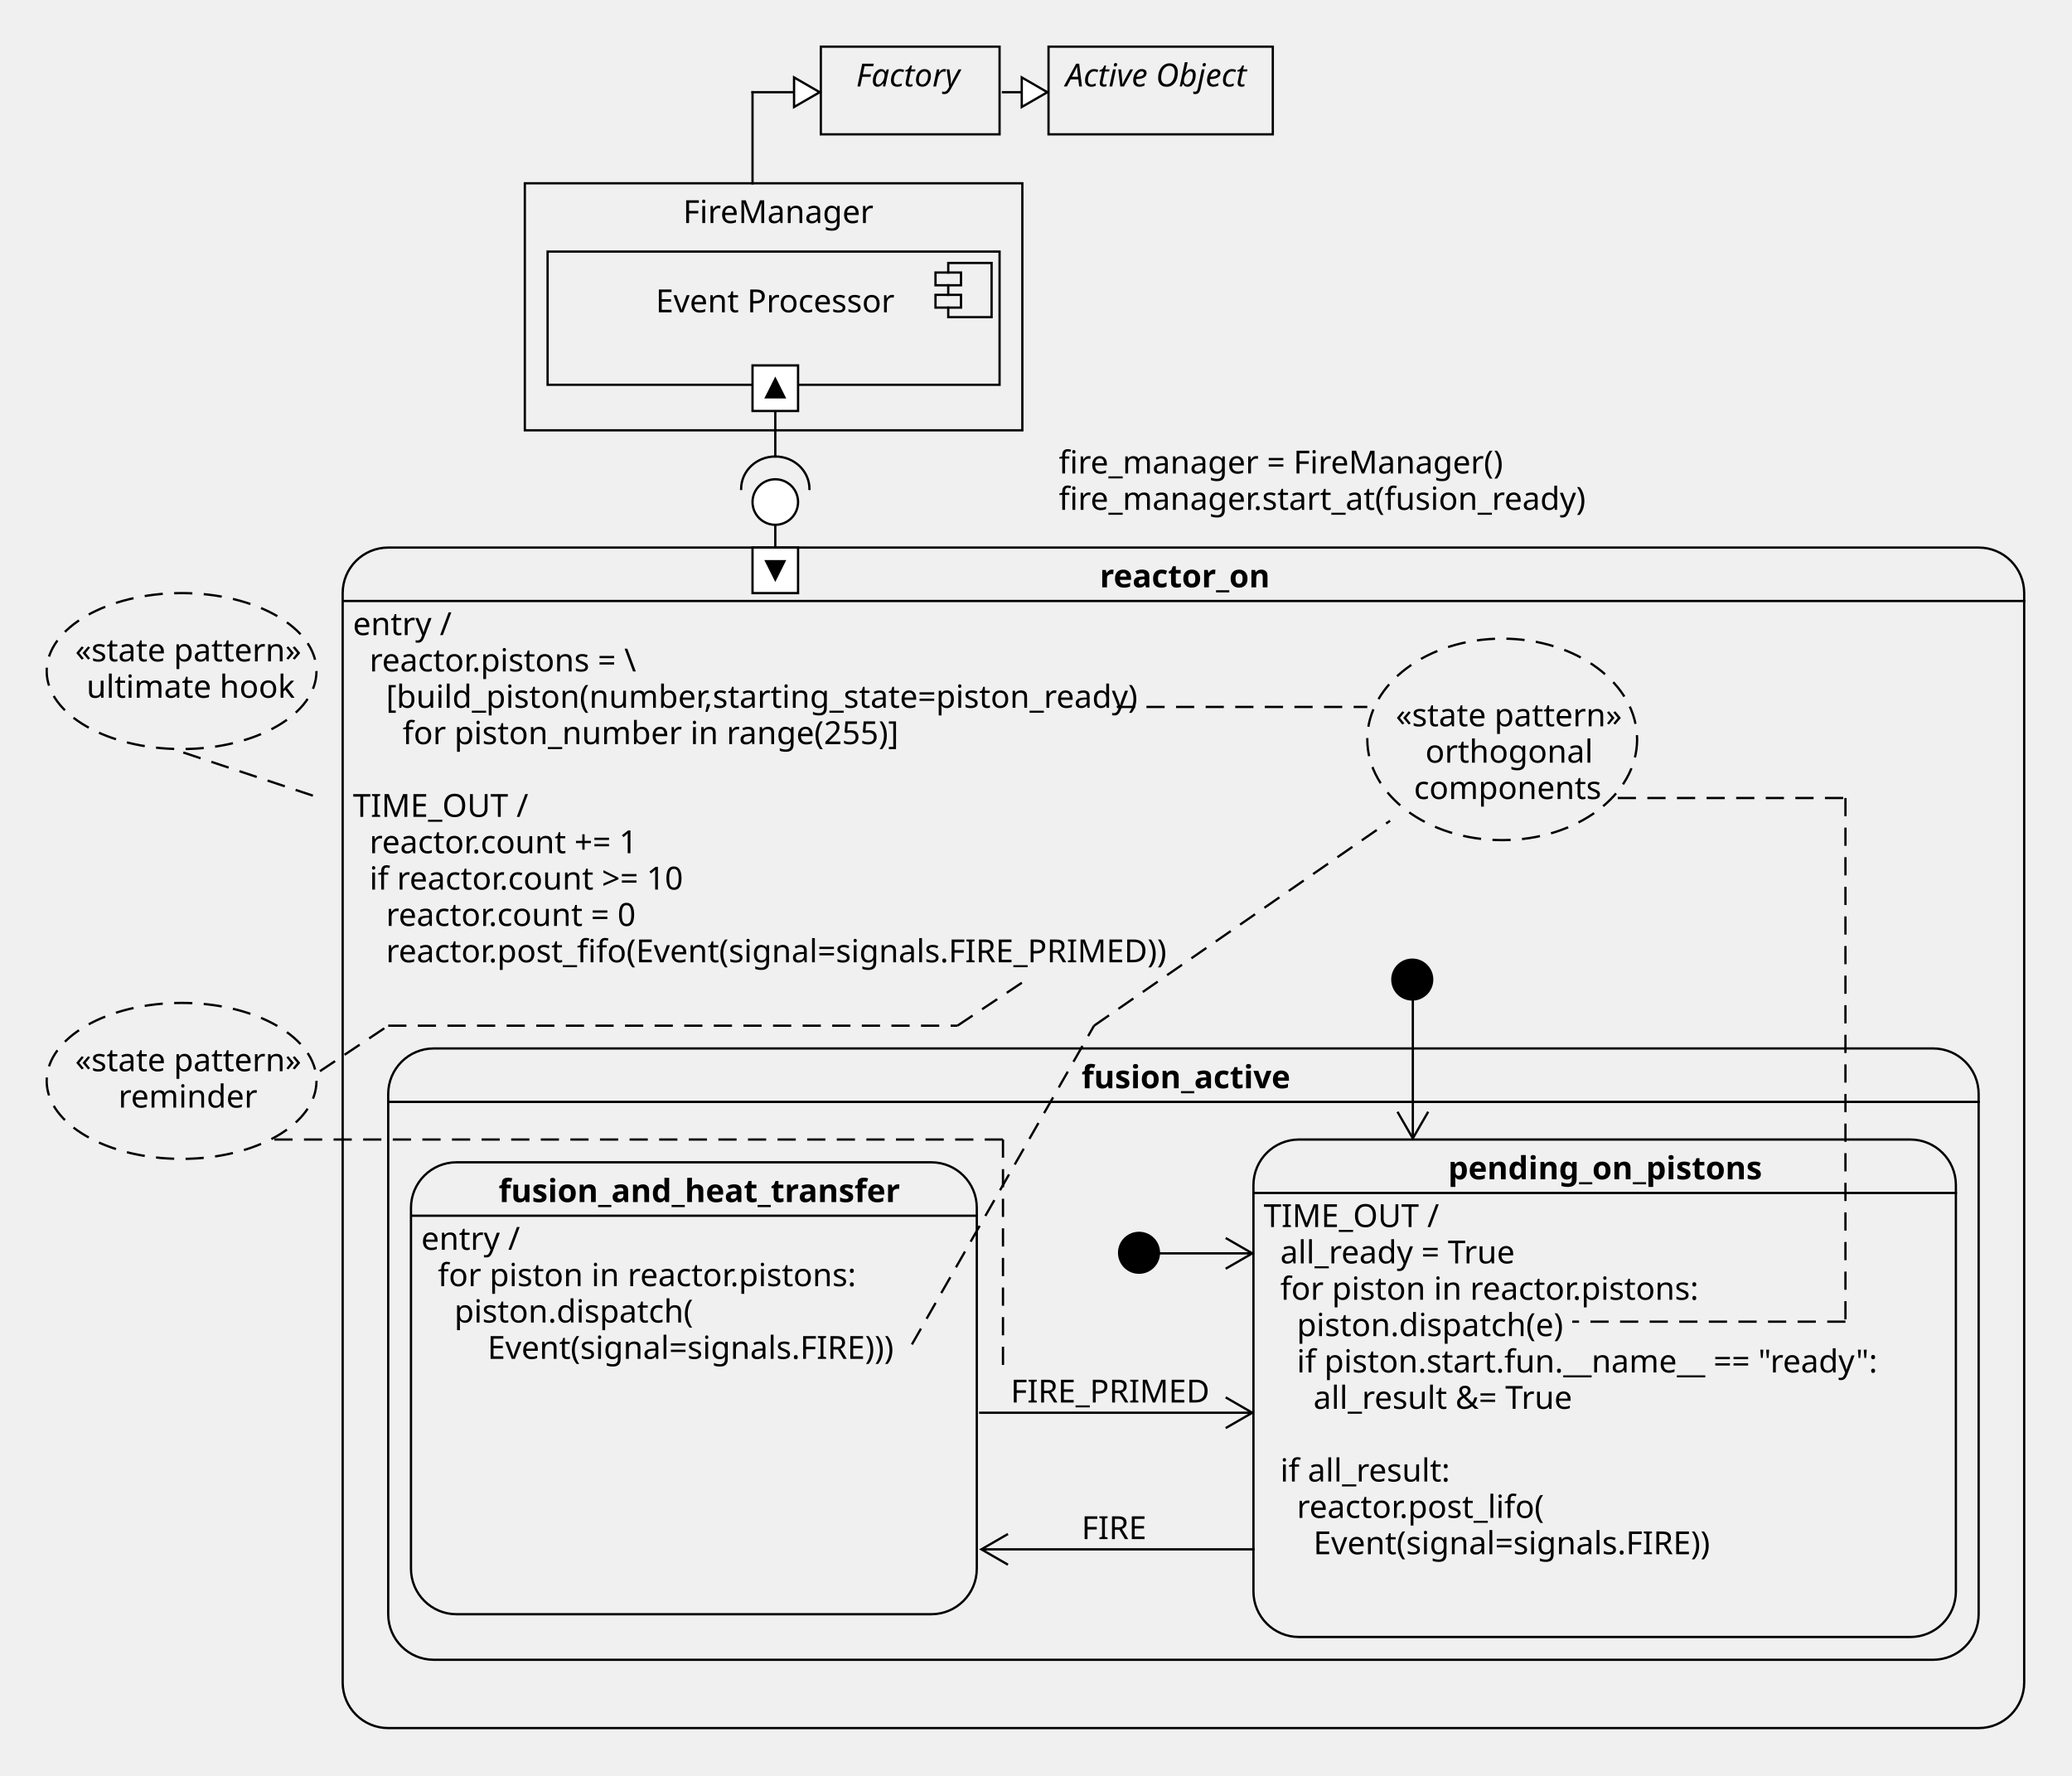
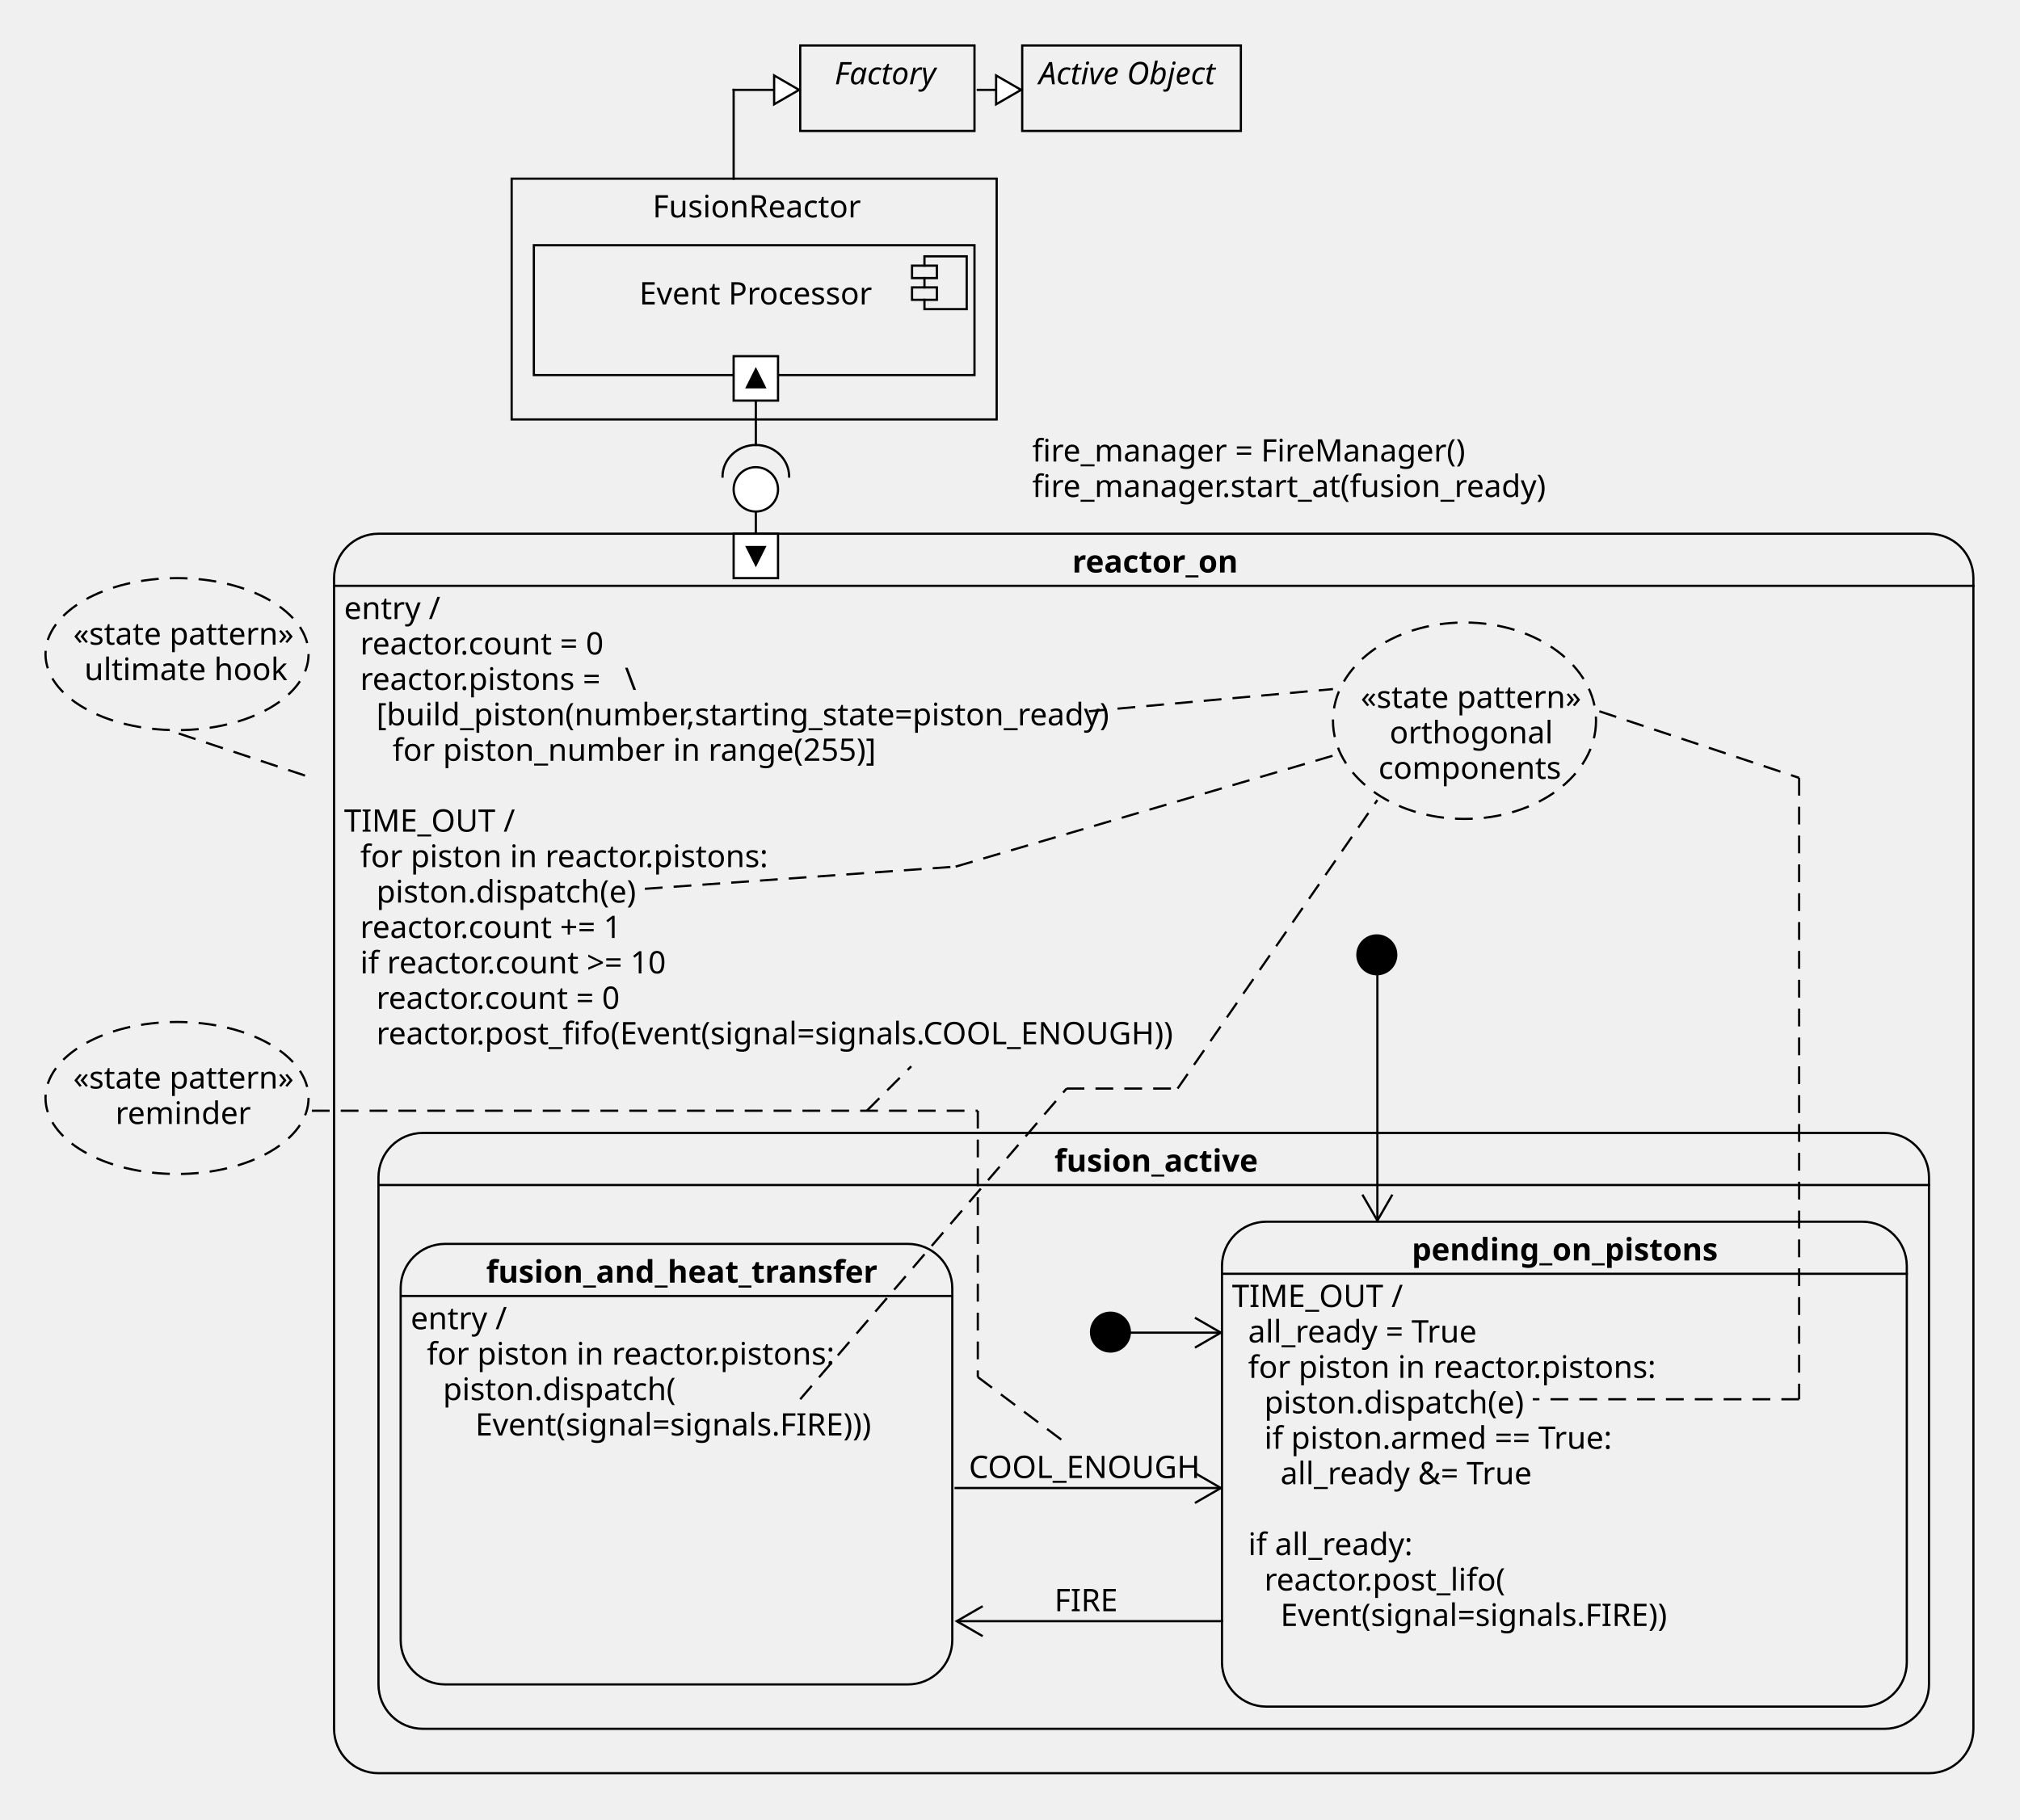
- <svg xmlns="http://www.w3.org/2000/svg" fill-opacity="1" color-rendering="auto" color-interpolation="auto" text-rendering="auto" stroke="black" stroke-linecap="square" width="910" stroke-miterlimit="10" shape-rendering="auto" stroke-opacity="1" fill="black" stroke-dasharray="none" font-weight="normal" stroke-width="1" viewBox="110 40 910 780" height="780" font-family="'Dialog'" font-style="normal" stroke-linejoin="miter" font-size="12px" stroke-dashoffset="0" image-rendering="auto">
+ <svg xmlns="http://www.w3.org/2000/svg" fill-opacity="1" color-rendering="auto" color-interpolation="auto" text-rendering="auto" stroke="black" stroke-linecap="square" width="910" stroke-miterlimit="10" shape-rendering="auto" stroke-opacity="1" fill="black" stroke-dasharray="none" font-weight="normal" stroke-width="1" viewBox="110 40 910 820" height="820" font-family="'Dialog'" font-style="normal" stroke-linejoin="miter" font-size="12px" stroke-dashoffset="0" image-rendering="auto">
  <defs id="genericDefs" />
  <g>
    <defs id="defs1">
      <clipPath clipPathUnits="userSpaceOnUse" id="clipPath1">
        <path d="M0 0 L2147483647 0 L2147483647 2147483647 L0 2147483647 L0 0 Z" />
      </clipPath>
      <clipPath clipPathUnits="userSpaceOnUse" id="clipPath2">
        <path d="M0 0 L0 90 L120 90 L120 0 Z" />
      </clipPath>
      <clipPath clipPathUnits="userSpaceOnUse" id="clipPath3">
        <path d="M0 0 L0 70 L120 70 L120 0 Z" />
      </clipPath>
      <clipPath clipPathUnits="userSpaceOnUse" id="clipPath4">
        <path d="M0 0 L0 40 L100 40 L100 0 Z" />
      </clipPath>
      <clipPath clipPathUnits="userSpaceOnUse" id="clipPath5">
        <path d="M0 0 L0 40 L80 40 L80 0 Z" />
      </clipPath>
      <clipPath clipPathUnits="userSpaceOnUse" id="clipPath6">
        <path d="M0 0 L0 40 L240 40 L240 0 Z" />
      </clipPath>
      <clipPath clipPathUnits="userSpaceOnUse" id="clipPath7">
        <path d="M0 0 L0 60 L200 60 L200 0 Z" />
      </clipPath>
      <clipPath clipPathUnits="userSpaceOnUse" id="clipPath8">
        <path d="M0 0 L0 110 L220 110 L220 0 Z" />
      </clipPath>
      <clipPath clipPathUnits="userSpaceOnUse" id="clipPath9">
        <path d="M0 0 L0 20 L20 20 L20 0 Z" />
      </clipPath>
      <clipPath clipPathUnits="userSpaceOnUse" id="clipPath10">
        <path d="M0 0 L0 270 L700 270 L700 0 Z" />
      </clipPath>
      <clipPath clipPathUnits="userSpaceOnUse" id="clipPath11">
        <path d="M0 0 L0 220 L310 220 L310 0 Z" />
      </clipPath>
      <clipPath clipPathUnits="userSpaceOnUse" id="clipPath12">
        <path d="M0 0 L0 200 L250 200 L250 0 Z" />
      </clipPath>
      <clipPath clipPathUnits="userSpaceOnUse" id="clipPath13">
-         <path d="M0 0 L0 520 L740 520 L740 0 Z" />
+         <path d="M0 0 L0 560 L740 560 L740 0 Z" />
      </clipPath>
      <clipPath clipPathUnits="userSpaceOnUse" id="clipPath14">
-         <path d="M0 0 L0 260 L240 260 L240 0 Z" />
+         <path d="M0 0 L0 90 L340 90 L340 0 Z" />
      </clipPath>
      <clipPath clipPathUnits="userSpaceOnUse" id="clipPath15">
-         <path d="M0 0 L0 260 L150 260 L150 0 Z" />
+         <path d="M0 0 L0 300 L290 300 L290 0 Z" />
      </clipPath>
      <clipPath clipPathUnits="userSpaceOnUse" id="clipPath16">
-         <path d="M0 0 L0 30 L140 30 L140 0 Z" />
+         <path d="M0 0 L0 340 L150 340 L150 0 Z" />
      </clipPath>
      <clipPath clipPathUnits="userSpaceOnUse" id="clipPath17">
+         <path d="M0 0 L0 40 L140 40 L140 0 Z" />
+       </clipPath>
+       <clipPath clipPathUnits="userSpaceOnUse" id="clipPath18">
        <path d="M0 0 L0 50 L90 50 L90 0 Z" />
      </clipPath>
-       <clipPath clipPathUnits="userSpaceOnUse" id="clipPath18">
-         <path d="M0 0 L0 70 L340 70 L340 0 Z" />
-       </clipPath>
      <clipPath clipPathUnits="userSpaceOnUse" id="clipPath19">
-         <path d="M0 0 L0 130 L350 130 L350 0 Z" />
+         <path d="M0 0 L0 50 L50 50 L50 0 Z" />
      </clipPath>
      <clipPath clipPathUnits="userSpaceOnUse" id="clipPath20">
+         <path d="M0 0 L0 180 L370 180 L370 0 Z" />
+       </clipPath>
+       <clipPath clipPathUnits="userSpaceOnUse" id="clipPath21">
        <path d="M0 0 L0 30 L50 30 L50 0 Z" />
      </clipPath>
-       <clipPath clipPathUnits="userSpaceOnUse" id="clipPath21">
+       <clipPath clipPathUnits="userSpaceOnUse" id="clipPath22">
        <path d="M0 0 L0 70 L60 70 L60 0 Z" />
      </clipPath>
-       <clipPath clipPathUnits="userSpaceOnUse" id="clipPath22">
+       <clipPath clipPathUnits="userSpaceOnUse" id="clipPath23">
        <path d="M0 0 L0 60 L30 60 L30 0 Z" />
      </clipPath>
-       <clipPath clipPathUnits="userSpaceOnUse" id="clipPath23">
+       <clipPath clipPathUnits="userSpaceOnUse" id="clipPath24">
        <path d="M0 0 L0 70 L50 70 L50 0 Z" />
      </clipPath>
-       <clipPath clipPathUnits="userSpaceOnUse" id="clipPath24">
+       <clipPath clipPathUnits="userSpaceOnUse" id="clipPath25">
        <path d="M0 0 L0 40 L150 40 L150 0 Z" />
      </clipPath>
-       <clipPath clipPathUnits="userSpaceOnUse" id="clipPath25">
+       <clipPath clipPathUnits="userSpaceOnUse" id="clipPath26">
        <path d="M0 0 L0 30 L80 30 L80 0 Z" />
      </clipPath>
-       <clipPath clipPathUnits="userSpaceOnUse" id="clipPath26">
-         <path d="M0 0 L0 100 L30 100 L30 0 Z" />
+       <clipPath clipPathUnits="userSpaceOnUse" id="clipPath27">
+         <path d="M0 0 L0 150 L30 150 L30 0 Z" />
      </clipPath>
    </defs>
    <g fill="rgb(255,255,255)" fill-opacity="0" transform="translate(710,320)" stroke-opacity="0" stroke="rgb(255,255,255)">
      <ellipse rx="59.25" ry="44.25" clip-path="url(#clipPath2)" cx="59.75" cy="44.75" stroke="none" />
    </g>
    <g stroke-dasharray="8,5" stroke-miterlimit="5" transform="translate(710,320)" stroke-linecap="butt">
      <ellipse rx="59.25" fill="none" ry="44.25" clip-path="url(#clipPath2)" cx="59.75" cy="44.75" />
      <text x="13" font-size="14px" y="39" clip-path="url(#clipPath2)" font-family="sans-serif" stroke="none" xml:space="preserve">«state pattern»</text>
      <text x="26" font-size="14px" y="54.969" clip-path="url(#clipPath2)" font-family="sans-serif" stroke="none" xml:space="preserve">orthogonal</text>
      <text x="21" font-size="14px" y="70.938" clip-path="url(#clipPath2)" font-family="sans-serif" stroke="none" xml:space="preserve">components</text>
    </g>
    <g fill="rgb(255,255,255)" fill-opacity="0" transform="translate(130,300)" stroke-opacity="0" stroke="rgb(255,255,255)">
      <ellipse rx="59.25" ry="34.25" clip-path="url(#clipPath3)" cx="59.75" cy="34.75" stroke="none" />
    </g>
    <g stroke-dasharray="8,5" stroke-miterlimit="5" transform="translate(130,300)" stroke-linecap="butt">
      <ellipse rx="59.25" fill="none" ry="34.25" clip-path="url(#clipPath3)" cx="59.75" cy="34.75" />
      <text x="13" font-size="14px" y="30.5" clip-path="url(#clipPath3)" font-family="sans-serif" stroke="none" xml:space="preserve">«state pattern»</text>
      <text x="18" font-size="14px" y="46.469" clip-path="url(#clipPath3)" font-family="sans-serif" stroke="none" xml:space="preserve">ultimate hook</text>
    </g>
-     <g fill="rgb(255,255,255)" fill-opacity="0" transform="translate(130,480)" stroke-opacity="0" stroke="rgb(255,255,255)">
+     <g fill="rgb(255,255,255)" fill-opacity="0" transform="translate(130,500)" stroke-opacity="0" stroke="rgb(255,255,255)">
      <ellipse rx="59.25" ry="34.25" clip-path="url(#clipPath3)" cx="59.75" cy="34.75" stroke="none" />
    </g>
-     <g stroke-dasharray="8,5" stroke-miterlimit="5" transform="translate(130,480)" stroke-linecap="butt">
+     <g stroke-dasharray="8,5" stroke-miterlimit="5" transform="translate(130,500)" stroke-linecap="butt">
      <ellipse rx="59.25" fill="none" ry="34.25" clip-path="url(#clipPath3)" cx="59.75" cy="34.75" />
      <text x="13" font-size="14px" y="30.5" clip-path="url(#clipPath3)" font-family="sans-serif" stroke="none" xml:space="preserve">«state pattern»</text>
      <text x="32" font-size="14px" y="46.469" clip-path="url(#clipPath3)" font-family="sans-serif" stroke="none" xml:space="preserve">reminder</text>
    </g>
    <g fill="rgb(255,255,255)" fill-opacity="0" transform="translate(570,60)" stroke-opacity="0" stroke="rgb(255,255,255)">
      <rect x="0.5" width="98.5" height="38.5" y="0.5" clip-path="url(#clipPath4)" stroke="none" />
    </g>
    <g transform="translate(570,60)">
      <rect fill="none" x="0.5" width="98.5" height="38.5" y="0.5" clip-path="url(#clipPath4)" />
      <text x="8" font-size="14px" y="17.969" clip-path="url(#clipPath4)" font-family="sans-serif" font-style="italic" stroke="none" xml:space="preserve">Active Object</text>
    </g>
    <g fill="rgb(255,255,255)" fill-opacity="0" transform="translate(470,60)" stroke-opacity="0" stroke="rgb(255,255,255)">
      <rect x="0.5" width="78.5" height="38.5" y="0.5" clip-path="url(#clipPath5)" stroke="none" />
    </g>
    <g transform="translate(470,60)">
      <rect fill="none" x="0.5" width="78.5" height="38.5" y="0.5" clip-path="url(#clipPath5)" />
      <text x="16" font-size="14px" y="17.969" clip-path="url(#clipPath5)" font-family="sans-serif" font-style="italic" stroke="none" xml:space="preserve">Factory</text>
    </g>
    <g font-family="sans-serif" font-size="14px" transform="translate(570,230)">
      <text x="5" xml:space="preserve" y="17.969" clip-path="url(#clipPath6)" stroke="none">fire_manager = FireManager()</text>
      <text x="5" xml:space="preserve" y="33.938" clip-path="url(#clipPath6)" stroke="none">fire_manager.start_at(fusion_ready)</text>
    </g>
    <g fill="rgb(255,255,255)" fill-opacity="0" transform="translate(350,150)" stroke-opacity="0" stroke="rgb(255,255,255)">
      <rect x="170.86" width="11.2" height="5.6" y="9.7" clip-path="url(#clipPath7)" stroke="none" />
    </g>
    <g transform="translate(350,150)">
      <rect fill="none" x="170.86" width="11.2" height="5.6" y="9.7" clip-path="url(#clipPath7)" />
    </g>
    <g fill="rgb(255,255,255)" fill-opacity="0" transform="translate(350,150)" stroke-opacity="0" stroke="rgb(255,255,255)">
      <rect x="170.86" width="11.2" height="5.6" y="19.5" clip-path="url(#clipPath7)" stroke="none" />
    </g>
    <g transform="translate(350,150)">
      <rect fill="none" x="170.86" width="11.2" height="5.6" y="19.5" clip-path="url(#clipPath7)" />
      <path fill="none" d="M176.46 15.3 L176.46 19.5" clip-path="url(#clipPath7)" />
      <path fill="none" d="M176.46 9.7 L176.46 5.5 L195.5 5.5 L195.5 29.3 L176.46 29.3 L176.46 25.1" clip-path="url(#clipPath7)" />
    </g>
    <g fill="rgb(255,255,255)" fill-opacity="0" transform="translate(350,150)" stroke-opacity="0" stroke="rgb(255,255,255)">
      <rect x="0.5" width="198.5" height="58.5" y="0.5" clip-path="url(#clipPath7)" stroke="none" />
    </g>
    <g transform="translate(350,150)">
      <rect fill="none" x="0.5" width="198.5" height="58.5" y="0.5" clip-path="url(#clipPath7)" />
      <text x="48" font-size="14px" y="27.169" clip-path="url(#clipPath7)" font-family="sans-serif" stroke="none" xml:space="preserve">Event Processor</text>
    </g>
    <g fill="rgb(255,255,255)" fill-opacity="0" transform="translate(340,120)" stroke-opacity="0" stroke="rgb(255,255,255)">
      <rect x="0.5" width="218.5" height="108.5" y="0.5" clip-path="url(#clipPath8)" stroke="none" />
    </g>
    <g transform="translate(340,120)">
      <rect fill="none" x="0.5" width="218.5" height="108.5" y="0.5" clip-path="url(#clipPath8)" />
-       <text x="70" font-size="14px" y="17.969" clip-path="url(#clipPath8)" font-family="sans-serif" stroke="none" xml:space="preserve">FireManager</text>
-     </g>
-     <g transform="translate(600,580)">
+       <text x="64" font-size="14px" y="17.969" clip-path="url(#clipPath8)" font-family="sans-serif" stroke="none" xml:space="preserve">FusionReactor</text>
+     </g>
+     <g transform="translate(600,630)">
      <circle r="8.75" clip-path="url(#clipPath9)" cx="10.25" cy="10.25" stroke="none" />
      <circle fill="none" r="8.75" clip-path="url(#clipPath9)" cx="10.25" cy="10.25" />
    </g>
    <g transform="translate(720,460)">
      <circle r="8.75" clip-path="url(#clipPath9)" cx="10.25" cy="10.25" stroke="none" />
      <circle fill="none" r="8.75" clip-path="url(#clipPath9)" cx="10.25" cy="10.25" />
    </g>
-     <g fill="rgb(255,255,255)" fill-opacity="0" transform="translate(280,500)" stroke-opacity="0" stroke="rgb(255,255,255)">
+     <g fill="rgb(255,255,255)" fill-opacity="0" transform="translate(280,550)" stroke-opacity="0" stroke="rgb(255,255,255)">
      <rect x="0.5" y="0.5" clip-path="url(#clipPath10)" width="698.5" rx="20" ry="20" height="268.5" stroke="none" />
    </g>
-     <g transform="translate(280,500)">
+     <g transform="translate(280,550)">
      <rect x="0.5" y="0.5" clip-path="url(#clipPath10)" fill="none" width="698.5" rx="20" ry="20" height="268.5" />
      <text x="305" font-size="14px" y="17.969" clip-path="url(#clipPath10)" font-family="sans-serif" stroke="none" font-weight="bold" xml:space="preserve">fusion_active</text>
      <path fill="none" d="M1 23.969 L699 23.969" clip-path="url(#clipPath10)" />
    </g>
-     <g fill="rgb(255,255,255)" fill-opacity="0" transform="translate(660,540)" stroke-opacity="0" stroke="rgb(255,255,255)">
+     <g fill="rgb(255,255,255)" fill-opacity="0" transform="translate(660,590)" stroke-opacity="0" stroke="rgb(255,255,255)">
      <rect x="0.5" y="0.5" clip-path="url(#clipPath11)" width="308.5" rx="20" ry="20" height="218.5" stroke="none" />
    </g>
-     <g transform="translate(660,540)">
+     <g transform="translate(660,590)">
      <rect x="0.5" y="0.5" clip-path="url(#clipPath11)" fill="none" width="308.5" rx="20" ry="20" height="218.5" />
      <text x="86" font-size="14px" y="17.969" clip-path="url(#clipPath11)" font-family="sans-serif" stroke="none" font-weight="bold" xml:space="preserve">pending_on_pistons</text>
      <path fill="none" d="M1 23.969 L309 23.969" clip-path="url(#clipPath11)" />
      <text x="5" font-size="14px" y="38.938" clip-path="url(#clipPath11)" font-family="sans-serif" stroke="none" xml:space="preserve">TIME_OUT / </text>
      <text x="5" font-size="14px" y="54.906" clip-path="url(#clipPath11)" font-family="sans-serif" stroke="none" xml:space="preserve">  all_ready = True</text>
      <text x="5" font-size="14px" y="70.875" clip-path="url(#clipPath11)" font-family="sans-serif" stroke="none" xml:space="preserve">  for piston in reactor.pistons:</text>
      <text x="5" font-size="14px" y="86.844" clip-path="url(#clipPath11)" font-family="sans-serif" stroke="none" xml:space="preserve">    piston.dispatch(e)</text>
-       <text x="5" font-size="14px" y="102.812" clip-path="url(#clipPath11)" font-family="sans-serif" stroke="none" xml:space="preserve">    if piston.start.fun.__name__ == "ready":</text>
-       <text x="5" font-size="14px" y="118.781" clip-path="url(#clipPath11)" font-family="sans-serif" stroke="none" xml:space="preserve">      all_result &amp;= True</text>
+       <text x="5" font-size="14px" y="102.812" clip-path="url(#clipPath11)" font-family="sans-serif" stroke="none" xml:space="preserve">    if piston.armed == True:</text>
+       <text x="5" font-size="14px" y="118.781" clip-path="url(#clipPath11)" font-family="sans-serif" stroke="none" xml:space="preserve">      all_ready &amp;= True</text>
      <text x="5" font-size="14px" y="134.75" clip-path="url(#clipPath11)" font-family="sans-serif" stroke="none" xml:space="preserve">     </text>
-       <text x="5" font-size="14px" y="150.719" clip-path="url(#clipPath11)" font-family="sans-serif" stroke="none" xml:space="preserve">  if all_result:</text>
+       <text x="5" font-size="14px" y="150.719" clip-path="url(#clipPath11)" font-family="sans-serif" stroke="none" xml:space="preserve">  if all_ready:</text>
      <text x="5" font-size="14px" y="166.688" clip-path="url(#clipPath11)" font-family="sans-serif" stroke="none" xml:space="preserve">    reactor.post_lifo(</text>
      <text x="5" font-size="14px" y="182.656" clip-path="url(#clipPath11)" font-family="sans-serif" stroke="none" xml:space="preserve">      Event(signal=signals.FIRE))</text>
      <text x="5" font-size="14px" y="198.625" clip-path="url(#clipPath11)" font-family="sans-serif" stroke="none" xml:space="preserve">    </text>
    </g>
-     <g fill="rgb(255,255,255)" fill-opacity="0" transform="translate(290,550)" stroke-opacity="0" stroke="rgb(255,255,255)">
+     <g fill="rgb(255,255,255)" fill-opacity="0" transform="translate(290,600)" stroke-opacity="0" stroke="rgb(255,255,255)">
      <rect x="0.5" y="0.5" clip-path="url(#clipPath12)" width="248.5" rx="20" ry="20" height="198.5" stroke="none" />
    </g>
-     <g transform="translate(290,550)">
+     <g transform="translate(290,600)">
      <rect x="0.5" y="0.5" clip-path="url(#clipPath12)" fill="none" width="248.5" rx="20" ry="20" height="198.5" />
      <text x="39" font-size="14px" y="17.969" clip-path="url(#clipPath12)" font-family="sans-serif" stroke="none" font-weight="bold" xml:space="preserve">fusion_and_heat_transfer</text>
      <path fill="none" d="M1 23.969 L249 23.969" clip-path="url(#clipPath12)" />
      <text x="5" font-size="14px" y="38.938" clip-path="url(#clipPath12)" font-family="sans-serif" stroke="none" xml:space="preserve">entry /</text>
      <text x="5" font-size="14px" y="54.906" clip-path="url(#clipPath12)" font-family="sans-serif" stroke="none" xml:space="preserve">  for piston in reactor.pistons:</text>
      <text x="5" font-size="14px" y="70.875" clip-path="url(#clipPath12)" font-family="sans-serif" stroke="none" xml:space="preserve">    piston.dispatch(</text>
      <text x="5" font-size="14px" y="86.844" clip-path="url(#clipPath12)" font-family="sans-serif" stroke="none" xml:space="preserve">        Event(signal=signals.FIRE)))</text>
    </g>
    <g fill="rgb(255,255,255)" fill-opacity="0" transform="translate(260,280)" stroke-opacity="0" stroke="rgb(255,255,255)">
-       <rect x="0.5" y="0.5" clip-path="url(#clipPath13)" width="738.5" rx="20" ry="20" height="518.5" stroke="none" />
+       <rect x="0.5" y="0.5" clip-path="url(#clipPath13)" width="738.5" rx="20" ry="20" height="558.5" stroke="none" />
    </g>
    <g transform="translate(260,280)">
-       <rect x="0.5" y="0.5" clip-path="url(#clipPath13)" fill="none" width="738.5" rx="20" ry="20" height="518.5" />
+       <rect x="0.5" y="0.5" clip-path="url(#clipPath13)" fill="none" width="738.5" rx="20" ry="20" height="558.5" />
      <text x="333" font-size="14px" y="17.969" clip-path="url(#clipPath13)" font-family="sans-serif" stroke="none" font-weight="bold" xml:space="preserve">reactor_on</text>
      <path fill="none" d="M1 23.969 L739 23.969" clip-path="url(#clipPath13)" />
      <text x="5" font-size="14px" y="38.938" clip-path="url(#clipPath13)" font-family="sans-serif" stroke="none" xml:space="preserve">entry /</text>
-       <text x="5" font-size="14px" y="54.906" clip-path="url(#clipPath13)" font-family="sans-serif" stroke="none" xml:space="preserve">  reactor.pistons = \</text>
-       <text x="5" font-size="14px" y="70.875" clip-path="url(#clipPath13)" font-family="sans-serif" stroke="none" xml:space="preserve">    [build_piston(number,starting_state=piston_ready)</text>
-       <text x="5" font-size="14px" y="86.844" clip-path="url(#clipPath13)" font-family="sans-serif" stroke="none" xml:space="preserve">      for piston_number in range(255)]</text>
-       <text x="5" font-size="14px" y="102.812" clip-path="url(#clipPath13)" font-family="sans-serif" stroke="none" xml:space="preserve">      </text>
-       <text x="5" font-size="14px" y="118.781" clip-path="url(#clipPath13)" font-family="sans-serif" stroke="none" xml:space="preserve">TIME_OUT / </text>
-       <text x="5" font-size="14px" y="134.75" clip-path="url(#clipPath13)" font-family="sans-serif" stroke="none" xml:space="preserve">  reactor.count += 1</text>
-       <text x="5" font-size="14px" y="150.719" clip-path="url(#clipPath13)" font-family="sans-serif" stroke="none" xml:space="preserve">  if reactor.count &gt;= 10</text>
-       <text x="5" font-size="14px" y="166.688" clip-path="url(#clipPath13)" font-family="sans-serif" stroke="none" xml:space="preserve">    reactor.count = 0</text>
-       <text x="5" font-size="14px" y="182.656" clip-path="url(#clipPath13)" font-family="sans-serif" stroke="none" xml:space="preserve">    reactor.post_fifo(Event(signal=signals.FIRE_PRIMED))</text>
-     </g>
-     <g stroke-dasharray="8,5" stroke-miterlimit="5" transform="translate(500,390)" stroke-linecap="butt">
-       <path fill="none" d="M10.5 240.5 L90.5 100.5" clip-path="url(#clipPath14)" />
-       <path fill="none" d="M90.5 100.5 L220.5 10.5" clip-path="url(#clipPath14)" />
-     </g>
-     <g stroke-dasharray="8,5" stroke-miterlimit="5" transform="translate(790,380)" stroke-linecap="butt">
-       <path fill="none" d="M30.5 10.5 L130.5 10.5" clip-path="url(#clipPath15)" />
-       <path fill="none" d="M130.5 10.5 L130.5 240.5" clip-path="url(#clipPath15)" />
-       <path fill="none" d="M130.5 240.5 L10.5 240.5" clip-path="url(#clipPath15)" />
+       <text x="5" font-size="14px" y="54.906" clip-path="url(#clipPath13)" font-family="sans-serif" stroke="none" xml:space="preserve">  reactor.count = 0</text>
+       <text x="5" font-size="14px" y="70.875" clip-path="url(#clipPath13)" font-family="sans-serif" stroke="none" xml:space="preserve">  reactor.pistons =   \</text>
+       <text x="5" font-size="14px" y="86.844" clip-path="url(#clipPath13)" font-family="sans-serif" stroke="none" xml:space="preserve">    [build_piston(number,starting_state=piston_ready)</text>
+       <text x="5" font-size="14px" y="102.812" clip-path="url(#clipPath13)" font-family="sans-serif" stroke="none" xml:space="preserve">      for piston_number in range(255)]</text>
+       <text x="5" font-size="14px" y="118.781" clip-path="url(#clipPath13)" font-family="sans-serif" stroke="none" xml:space="preserve">      </text>
+       <text x="5" font-size="14px" y="134.75" clip-path="url(#clipPath13)" font-family="sans-serif" stroke="none" xml:space="preserve">TIME_OUT / </text>
+       <text x="5" font-size="14px" y="150.719" clip-path="url(#clipPath13)" font-family="sans-serif" stroke="none" xml:space="preserve">  for piston in reactor.pistons:</text>
+       <text x="5" font-size="14px" y="166.688" clip-path="url(#clipPath13)" font-family="sans-serif" stroke="none" xml:space="preserve">    piston.dispatch(e)</text>
+       <text x="5" font-size="14px" y="182.656" clip-path="url(#clipPath13)" font-family="sans-serif" stroke="none" xml:space="preserve">  reactor.count += 1</text>
+       <text x="5" font-size="14px" y="198.625" clip-path="url(#clipPath13)" font-family="sans-serif" stroke="none" xml:space="preserve">  if reactor.count &gt;= 10</text>
+       <text x="5" font-size="14px" y="214.594" clip-path="url(#clipPath13)" font-family="sans-serif" stroke="none" xml:space="preserve">    reactor.count = 0</text>
+       <text x="5" font-size="14px" y="230.562" clip-path="url(#clipPath13)" font-family="sans-serif" stroke="none" xml:space="preserve">    reactor.post_fifo(Event(signal=signals.COOL_ENOUGH))</text>
+     </g>
+     <g stroke-dasharray="8,5" stroke-miterlimit="5" transform="translate(390,370)" stroke-linecap="butt">
+       <path fill="none" d="M10.5 70.5 L150.5 60.5" clip-path="url(#clipPath14)" />
+       <path fill="none" d="M150.5 60.5 L320.5 10.5" clip-path="url(#clipPath14)" />
+     </g>
+     <g stroke-dasharray="8,5" stroke-miterlimit="5" transform="translate(460,390)" stroke-linecap="butt">
+       <path fill="none" d="M10.5 280.5 L130.5 140.5" clip-path="url(#clipPath15)" />
+       <path fill="none" d="M130.5 140.5 L180.5 140.5" clip-path="url(#clipPath15)" />
+       <path fill="none" d="M180.5 140.5 L270.5 10.5" clip-path="url(#clipPath15)" />
+     </g>
+     <g stroke-dasharray="8,5" stroke-miterlimit="5" transform="translate(790,350)" stroke-linecap="butt">
+       <path fill="none" d="M40.5 10.5 L130.5 40.5" clip-path="url(#clipPath16)" />
+       <path fill="none" d="M130.5 40.5 L130.5 320.5" clip-path="url(#clipPath16)" />
+       <path fill="none" d="M130.5 320.5 L10.5 320.5" clip-path="url(#clipPath16)" />
    </g>
    <g stroke-dasharray="8,5" stroke-miterlimit="5" transform="translate(590,340)" stroke-linecap="butt">
-       <path fill="none" d="M10.5 10.5 L120.5 10.5" clip-path="url(#clipPath16)" />
+       <path fill="none" d="M10.5 20.5 L120.5 10.5" clip-path="url(#clipPath17)" />
    </g>
    <g stroke-dasharray="8,5" stroke-miterlimit="5" transform="translate(180,360)" stroke-linecap="butt">
-       <path fill="none" d="M10.5 10.5 L70.5 30.5" clip-path="url(#clipPath17)" />
-     </g>
-     <g stroke-dasharray="8,5" stroke-miterlimit="5" transform="translate(240,460)" stroke-linecap="butt">
-       <path fill="none" d="M10.5 50.5 L40.5 30.5" clip-path="url(#clipPath18)" />
-       <path fill="none" d="M40.5 30.5 L290.5 30.5" clip-path="url(#clipPath18)" />
-       <path fill="none" d="M290.5 30.5 L320.5 10.5" clip-path="url(#clipPath18)" />
-     </g>
-     <g stroke-dasharray="8,5" stroke-miterlimit="5" transform="translate(220,530)" stroke-linecap="butt">
-       <path fill="none" d="M10.5 10.5 L330.5 10.5" clip-path="url(#clipPath19)" />
-       <path fill="none" d="M330.5 10.5 L330.5 110.5" clip-path="url(#clipPath19)" />
+       <path fill="none" d="M10.5 10.5 L70.5 30.5" clip-path="url(#clipPath18)" />
+     </g>
+     <g stroke-dasharray="8,5" stroke-miterlimit="5" transform="translate(490,510)" stroke-linecap="butt">
+       <path fill="none" d="M10.5 30.5 L30.5 10.5" clip-path="url(#clipPath19)" />
+     </g>
+     <g stroke-dasharray="8,5" stroke-miterlimit="5" transform="translate(240,530)" stroke-linecap="butt">
+       <path fill="none" d="M10.5 10.5 L310.5 10.5" clip-path="url(#clipPath20)" />
+       <path fill="none" d="M310.5 10.5 L310.5 130.5" clip-path="url(#clipPath20)" />
+       <path fill="none" d="M310.5 130.5 L350.5 160.5" clip-path="url(#clipPath20)" />
    </g>
    <g transform="translate(540,70)">
-       <path fill="none" d="M29.5 10.5 L10.5 10.5" clip-path="url(#clipPath20)" />
-       <path fill="white" d="M18.742 4 L30 10.5 L18.742 17 Z" clip-path="url(#clipPath20)" stroke="none" />
-       <path fill="none" d="M18.742 4 L30 10.5 L18.742 17 Z" clip-path="url(#clipPath20)" />
+       <path fill="none" d="M29.5 10.5 L10.5 10.5" clip-path="url(#clipPath21)" />
+       <path fill="white" d="M18.742 4 L30 10.5 L18.742 17 Z" clip-path="url(#clipPath21)" stroke="none" />
+       <path fill="none" d="M18.742 4 L30 10.5 L18.742 17 Z" clip-path="url(#clipPath21)" />
    </g>
    <g transform="translate(430,70)">
-       <path fill="none" d="M39.5 10.5 L10.5 10.5" clip-path="url(#clipPath21)" />
-       <path fill="none" d="M10.5 10.5 L10.5 50.5" clip-path="url(#clipPath21)" />
-       <path fill="white" d="M28.742 4 L40 10.5 L28.742 17 Z" clip-path="url(#clipPath21)" stroke="none" />
-       <path fill="none" d="M28.742 4 L40 10.5 L28.742 17 Z" clip-path="url(#clipPath21)" />
+       <path fill="none" d="M39.5 10.5 L10.5 10.5" clip-path="url(#clipPath22)" />
+       <path fill="none" d="M10.5 10.5 L10.5 50.5" clip-path="url(#clipPath22)" />
+       <path fill="white" d="M28.742 4 L40 10.5 L28.742 17 Z" clip-path="url(#clipPath22)" stroke="none" />
+       <path fill="none" d="M28.742 4 L40 10.5 L28.742 17 Z" clip-path="url(#clipPath22)" />
    </g>
    <g transform="translate(440,250)">
-       <path fill="none" d="M10.5 11.5 L10.5 40.5" clip-path="url(#clipPath22)" />
-       <circle fill="white" r="10" clip-path="url(#clipPath22)" cx="10.5" cy="10.5" stroke="none" />
-       <circle fill="none" r="10" clip-path="url(#clipPath22)" cx="10.5" cy="10.5" />
-       <rect x="0.5" y="30.5" clip-path="url(#clipPath22)" fill="white" width="20" height="20" stroke="none" />
-       <rect fill="none" x="0.5" width="20" height="20" y="30.5" clip-path="url(#clipPath22)" />
-       <path d="M6.5 36.5 L14.5 36.5 L10.5 44.5 Z" clip-path="url(#clipPath22)" stroke="none" />
-       <path fill="none" d="M6.5 36.5 L14.5 36.5 L10.5 44.5 Z" clip-path="url(#clipPath22)" />
+       <path fill="none" d="M10.5 11.5 L10.5 40.5" clip-path="url(#clipPath23)" />
+       <circle fill="white" r="10" clip-path="url(#clipPath23)" cx="10.5" cy="10.5" stroke="none" />
+       <circle fill="none" r="10" clip-path="url(#clipPath23)" cx="10.5" cy="10.5" />
+       <rect x="0.5" y="30.5" clip-path="url(#clipPath23)" fill="white" width="20" height="20" stroke="none" />
+       <rect fill="none" x="0.5" width="20" height="20" y="30.5" clip-path="url(#clipPath23)" />
+       <path d="M6.5 36.5 L14.5 36.5 L10.5 44.5 Z" clip-path="url(#clipPath23)" stroke="none" />
+       <path fill="none" d="M6.5 36.5 L14.5 36.5 L10.5 44.5 Z" clip-path="url(#clipPath23)" />
    </g>
    <g transform="translate(430,200)">
-       <path fill="none" d="M20.5 11.5 L20.5 40.5" clip-path="url(#clipPath23)" />
-       <rect x="10.5" y="0.5" clip-path="url(#clipPath23)" fill="white" width="20" height="20" stroke="none" />
-       <rect fill="none" x="10.5" width="20" height="20" y="0.5" clip-path="url(#clipPath23)" />
-       <path d="M20.5 6.5 L24.5 14.5 L16.5 14.5 Z" clip-path="url(#clipPath23)" stroke="none" />
-       <path fill="none" d="M20.5 6.5 L24.5 14.5 L16.5 14.5 Z" clip-path="url(#clipPath23)" />
+       <path fill="none" d="M20.5 11.5 L20.5 40.5" clip-path="url(#clipPath24)" />
+       <rect x="10.5" y="0.5" clip-path="url(#clipPath24)" fill="white" width="20" height="20" stroke="none" />
+       <rect fill="none" x="10.5" width="20" height="20" y="0.5" clip-path="url(#clipPath24)" />
+       <path d="M20.5 6.5 L24.5 14.5 L16.5 14.5 Z" clip-path="url(#clipPath24)" stroke="none" />
+       <path fill="none" d="M20.5 6.5 L24.5 14.5 L16.5 14.5 Z" clip-path="url(#clipPath24)" />
    </g>
    <g fill="rgb(255,255,255)" fill-opacity="0" transform="translate(430,200)" stroke-opacity="0" stroke="rgb(255,255,255)">
-       <path d="M35.5 54.75 A15 14.25 0 0 0 5.5 54.75" stroke="none" clip-path="url(#clipPath23)" />
+       <path d="M35.5 54.75 A15 14.25 0 0 0 5.5 54.75" stroke="none" clip-path="url(#clipPath24)" />
    </g>
    <g transform="translate(430,200)">
-       <path fill="none" d="M35.5 54.75 A15 14.25 0 0 0 5.5 54.75" clip-path="url(#clipPath23)" />
-     </g>
-     <g transform="translate(530,700)">
-       <path fill="none" d="M130.5 20.5 L11.5 20.5" clip-path="url(#clipPath24)" />
-       <path fill="none" d="M22.258 14 L11 20.5 L22.258 27" clip-path="url(#clipPath24)" />
-       <text x="55.005" font-size="14px" y="16" clip-path="url(#clipPath24)" font-family="sans-serif" stroke="none" xml:space="preserve">FIRE</text>
-     </g>
-     <g transform="translate(530,640)">
-       <path fill="none" d="M10.5 20.5 L129.5 20.5" clip-path="url(#clipPath24)" />
-       <path fill="none" d="M118.742 27 L130 20.5 L118.742 14" clip-path="url(#clipPath24)" />
-       <text x="23.892" font-size="14px" y="16" clip-path="url(#clipPath24)" font-family="sans-serif" stroke="none" xml:space="preserve">FIRE_PRIMED</text>
-     </g>
-     <g transform="translate(600,580)">
-       <path fill="none" d="M10.5 10.5 L59.5 10.5" clip-path="url(#clipPath25)" />
-       <path fill="none" d="M48.742 17 L60 10.5 L48.742 4" clip-path="url(#clipPath25)" />
+       <path fill="none" d="M35.5 54.75 A15 14.25 0 0 0 5.5 54.75" clip-path="url(#clipPath24)" />
+     </g>
+     <g transform="translate(530,750)">
+       <path fill="none" d="M130.5 20.5 L11.5 20.5" clip-path="url(#clipPath25)" />
+       <path fill="none" d="M22.258 14 L11 20.5 L22.258 27" clip-path="url(#clipPath25)" />
+       <text x="55.005" font-size="14px" y="16" clip-path="url(#clipPath25)" font-family="sans-serif" stroke="none" xml:space="preserve">FIRE</text>
+     </g>
+     <g transform="translate(530,690)">
+       <path fill="none" d="M10.5 20.5 L129.5 20.5" clip-path="url(#clipPath25)" />
+       <path fill="none" d="M118.742 27 L130 20.5 L118.742 14" clip-path="url(#clipPath25)" />
+       <text x="16.459" font-size="14px" y="16" clip-path="url(#clipPath25)" font-family="sans-serif" stroke="none" xml:space="preserve">COOL_ENOUGH</text>
+     </g>
+     <g transform="translate(600,630)">
+       <path fill="none" d="M10.5 10.5 L59.5 10.5" clip-path="url(#clipPath26)" />
+       <path fill="none" d="M48.742 17 L60 10.5 L48.742 4" clip-path="url(#clipPath26)" />
    </g>
    <g transform="translate(720,460)">
-       <path fill="none" d="M10.5 10.5 L10.5 79.5" clip-path="url(#clipPath26)" />
-       <path fill="none" d="M4 68.742 L10.5 80 L17 68.742" clip-path="url(#clipPath26)" />
+       <path fill="none" d="M10.5 10.5 L10.5 129.5" clip-path="url(#clipPath27)" />
+       <path fill="none" d="M4 118.742 L10.5 130 L17 118.742" clip-path="url(#clipPath27)" />
    </g>
  </g>
</svg>
